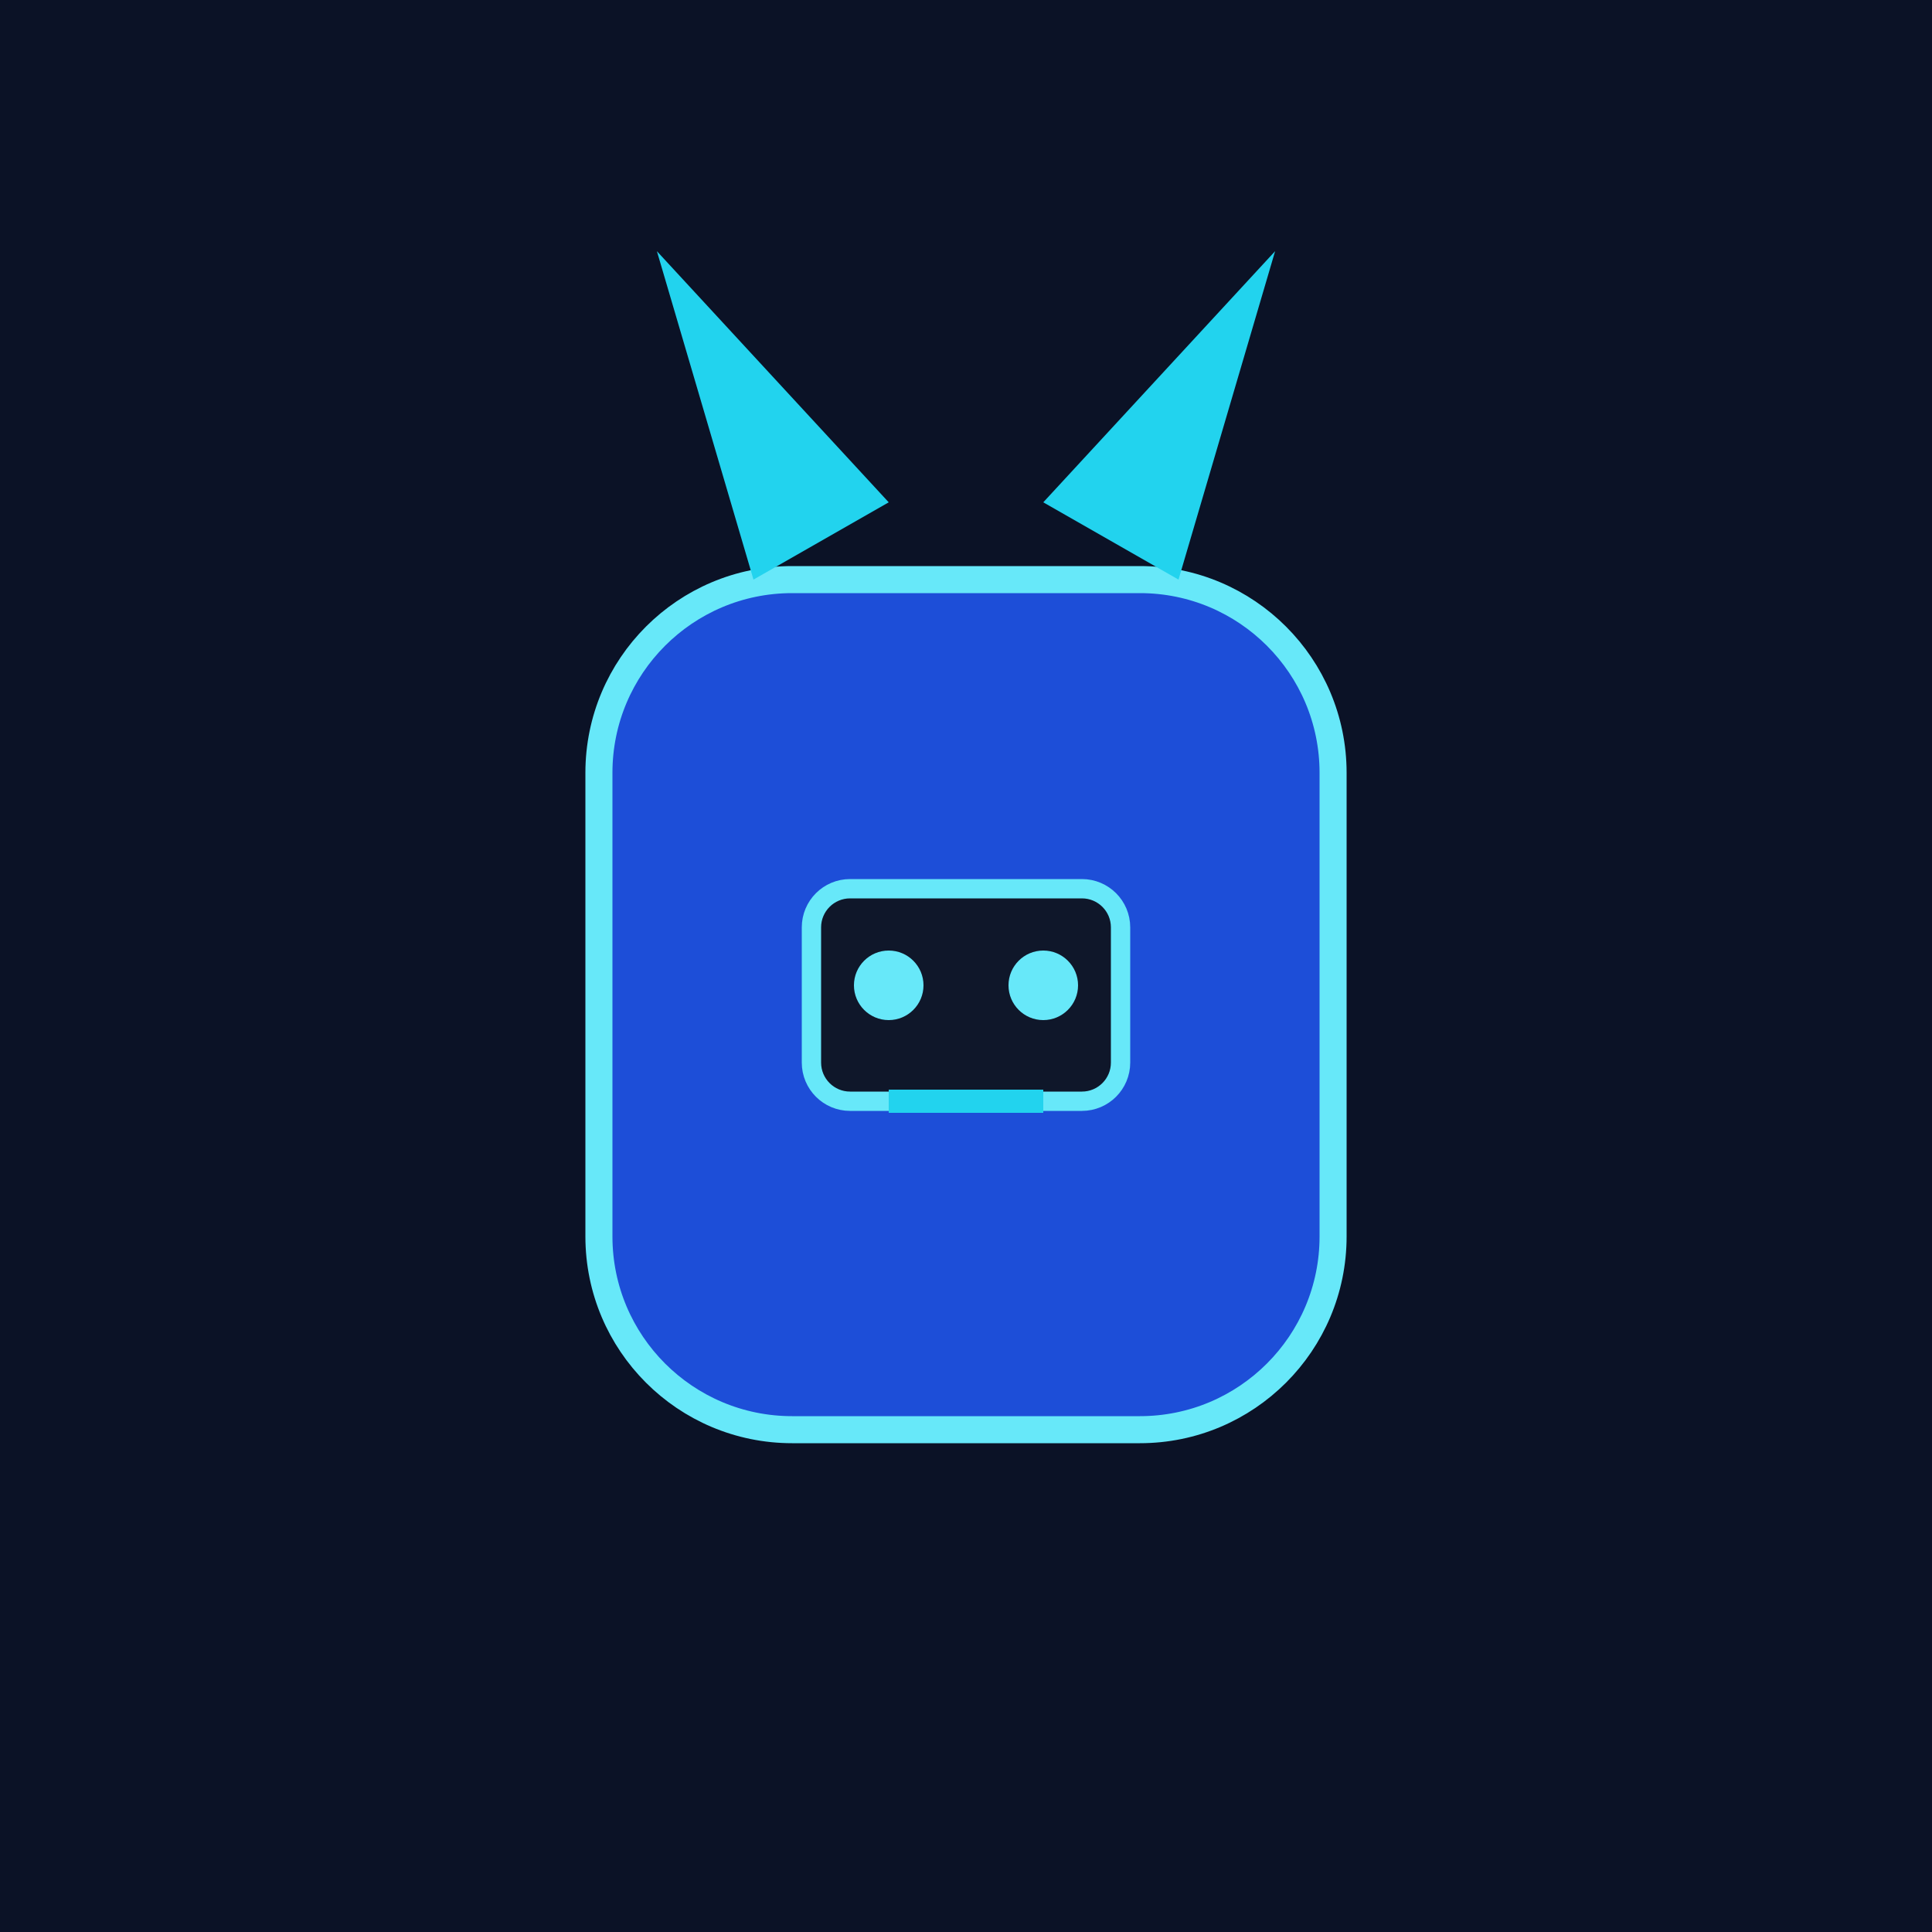
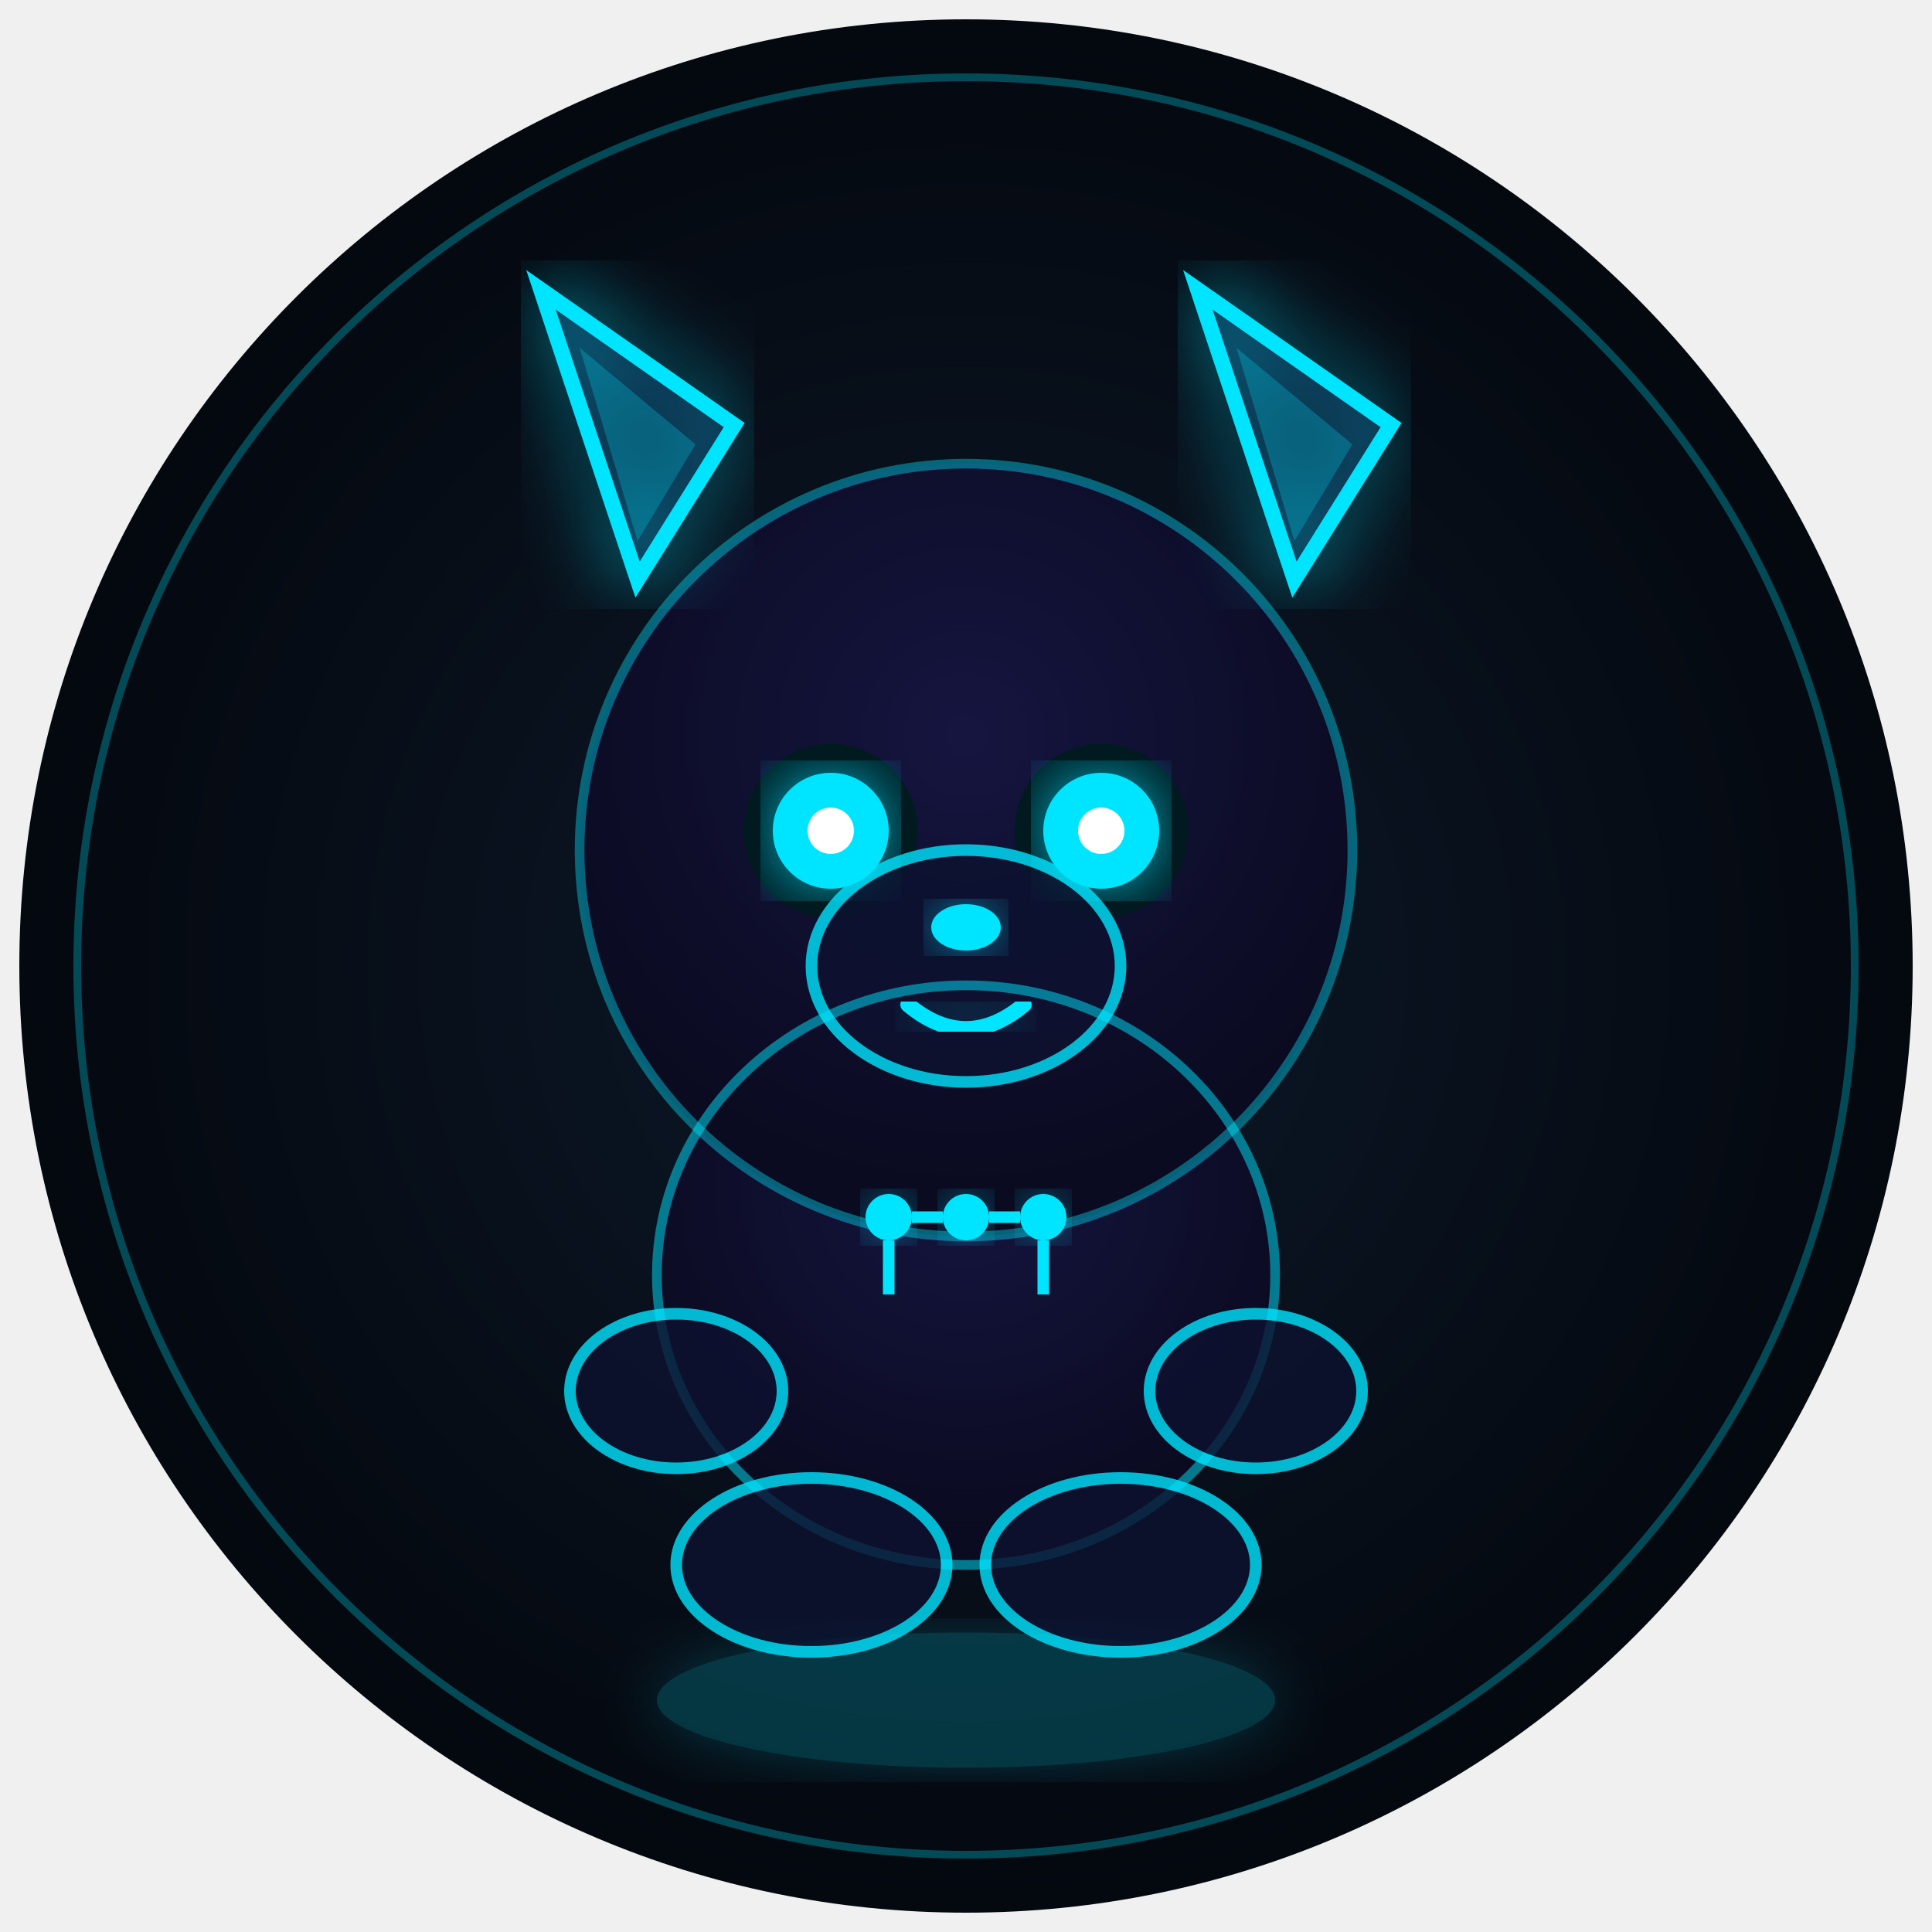
<svg xmlns="http://www.w3.org/2000/svg" viewBox="0 0 100 100">
-   <rect width="100" height="100" fill="#0b1226" />
-   <rect x="31" y="30" width="38" height="44" rx="10" fill="#1d4ed8" stroke="#67e8f9" stroke-width="1.4" />
-   <path d="M39 30 L34 13 L46 26 Z" fill="#22d3ee" />
-   <path d="M61 30 L66 13 L54 26 Z" fill="#22d3ee" />
-   <rect x="42" y="46" width="16" height="11" rx="2" fill="#0f172a" stroke="#67e8f9" />
-   <circle cx="46" cy="51" r="1.8" fill="#67e8f9" />
-   <circle cx="54" cy="51" r="1.8" fill="#67e8f9" />
-   <path d="M46 57 H54" stroke="#22d3ee" stroke-width="1.2" />
+   <defs>
+     <radialGradient id="bg" cx="50%" cy="50%" r="50%">
+       <stop offset="0%" stop-color="#0d1a2b" />
+       <stop offset="100%" stop-color="#04080f" />
+     </radialGradient>
+     <radialGradient id="body" cx="50%" cy="35%" r="60%">
+       <stop offset="0%" stop-color="#151540" />
+       <stop offset="100%" stop-color="#0a0a20" />
+     </radialGradient>
+     <filter id="cyan-glow">
+       <feGaussianBlur stdDeviation="2" result="blur" />
+       <feMerge>
+         <feMergeNode in="blur" />
+         <feMergeNode in="SourceGraphic" />
+       </feMerge>
+     </filter>
+     <filter id="softglow">
+       <feGaussianBlur stdDeviation="1.5" result="blur" />
+       <feMerge>
+         <feMergeNode in="blur" />
+         <feMergeNode in="SourceGraphic" />
+       </feMerge>
+     </filter>
+   </defs>
+   <circle cx="50" cy="50" r="49" fill="url(#bg)" />
+   <circle cx="50" cy="50" r="46" fill="none" stroke="#00e5ff" stroke-width="0.4" opacity="0.3" />
+   <ellipse cx="50" cy="88" rx="16" ry="3.5" fill="#00e5ff" opacity="0.2" filter="url(#softglow)" />
+   <ellipse cx="50" cy="66" rx="16" ry="15" fill="url(#body)" />
+   <circle cx="50" cy="44" r="20" fill="url(#body)" />
+   <polygon points="33,30 28,15 38,22" fill="#0d1a35" />
+   <polygon points="33,30 28,15 38,22" fill="none" stroke="#00e5ff" stroke-width="0.8" filter="url(#cyan-glow)" />
+   <polygon points="33,28 30,18 36,23" fill="#00e5ff" opacity="0.25" />
+   <polygon points="67,30 62,15 72,22" fill="#0d1a35" />
+   <polygon points="67,30 62,15 72,22" fill="none" stroke="#00e5ff" stroke-width="0.8" filter="url(#cyan-glow)" />
+   <polygon points="67,28 64,18 70,23" fill="#00e5ff" opacity="0.25" />
+   <circle cx="43" cy="43" r="4.5" fill="#001a20" />
+   <circle cx="57" cy="43" r="4.5" fill="#001a20" />
+   <circle cx="43" cy="43" r="3" fill="#00e5ff" filter="url(#cyan-glow)" />
+   <circle cx="57" cy="43" r="3" fill="#00e5ff" filter="url(#cyan-glow)" />
+   <circle cx="43" cy="43" r="1.2" fill="white" />
+   <circle cx="57" cy="43" r="1.2" fill="white" />
+   <ellipse cx="50" cy="50" rx="8" ry="6" fill="#0d1230" stroke="#00e5ff" stroke-width="0.6" opacity="0.8" />
+   <ellipse cx="50" cy="48" rx="1.8" ry="1.2" fill="#00e5ff" filter="url(#softglow)" />
+   <path d="M47 52 Q50 54.5 53 52" stroke="#00e5ff" stroke-width="0.8" fill="none" stroke-linecap="round" filter="url(#softglow)" />
+   <circle cx="46" cy="63" r="1.2" fill="#00e5ff" filter="url(#softglow)" />
+   <circle cx="50" cy="63" r="1.2" fill="#00e5ff" filter="url(#softglow)" />
+   <circle cx="54" cy="63" r="1.2" fill="#00e5ff" filter="url(#softglow)" />
+   <line x1="47.2" y1="63" x2="48.8" y2="63" stroke="#00e5ff" stroke-width="0.6" />
+   <line x1="51.2" y1="63" x2="52.8" y2="63" stroke="#00e5ff" stroke-width="0.6" />
+   <line x1="46" y1="64.2" x2="46" y2="67" stroke="#00e5ff" stroke-width="0.6" />
+   <line x1="54" y1="64.2" x2="54" y2="67" stroke="#00e5ff" stroke-width="0.6" />
+   <ellipse cx="50" cy="66" rx="16" ry="15" fill="none" stroke="#00e5ff" stroke-width="0.5" opacity="0.5" />
+   <circle cx="50" cy="44" r="20" fill="none" stroke="#00e5ff" stroke-width="0.5" opacity="0.4" />
+   <ellipse cx="35" cy="72" rx="5.5" ry="4" fill="#0d1230" stroke="#00e5ff" stroke-width="0.6" opacity="0.8" />
+   <ellipse cx="65" cy="72" rx="5.5" ry="4" fill="#0d1230" stroke="#00e5ff" stroke-width="0.6" opacity="0.8" />
+   <ellipse cx="42" cy="81" rx="7" ry="4.5" fill="#0d1230" stroke="#00e5ff" stroke-width="0.6" opacity="0.8" />
+   <ellipse cx="58" cy="81" rx="7" ry="4.5" fill="#0d1230" stroke="#00e5ff" stroke-width="0.6" opacity="0.8" />
</svg>
